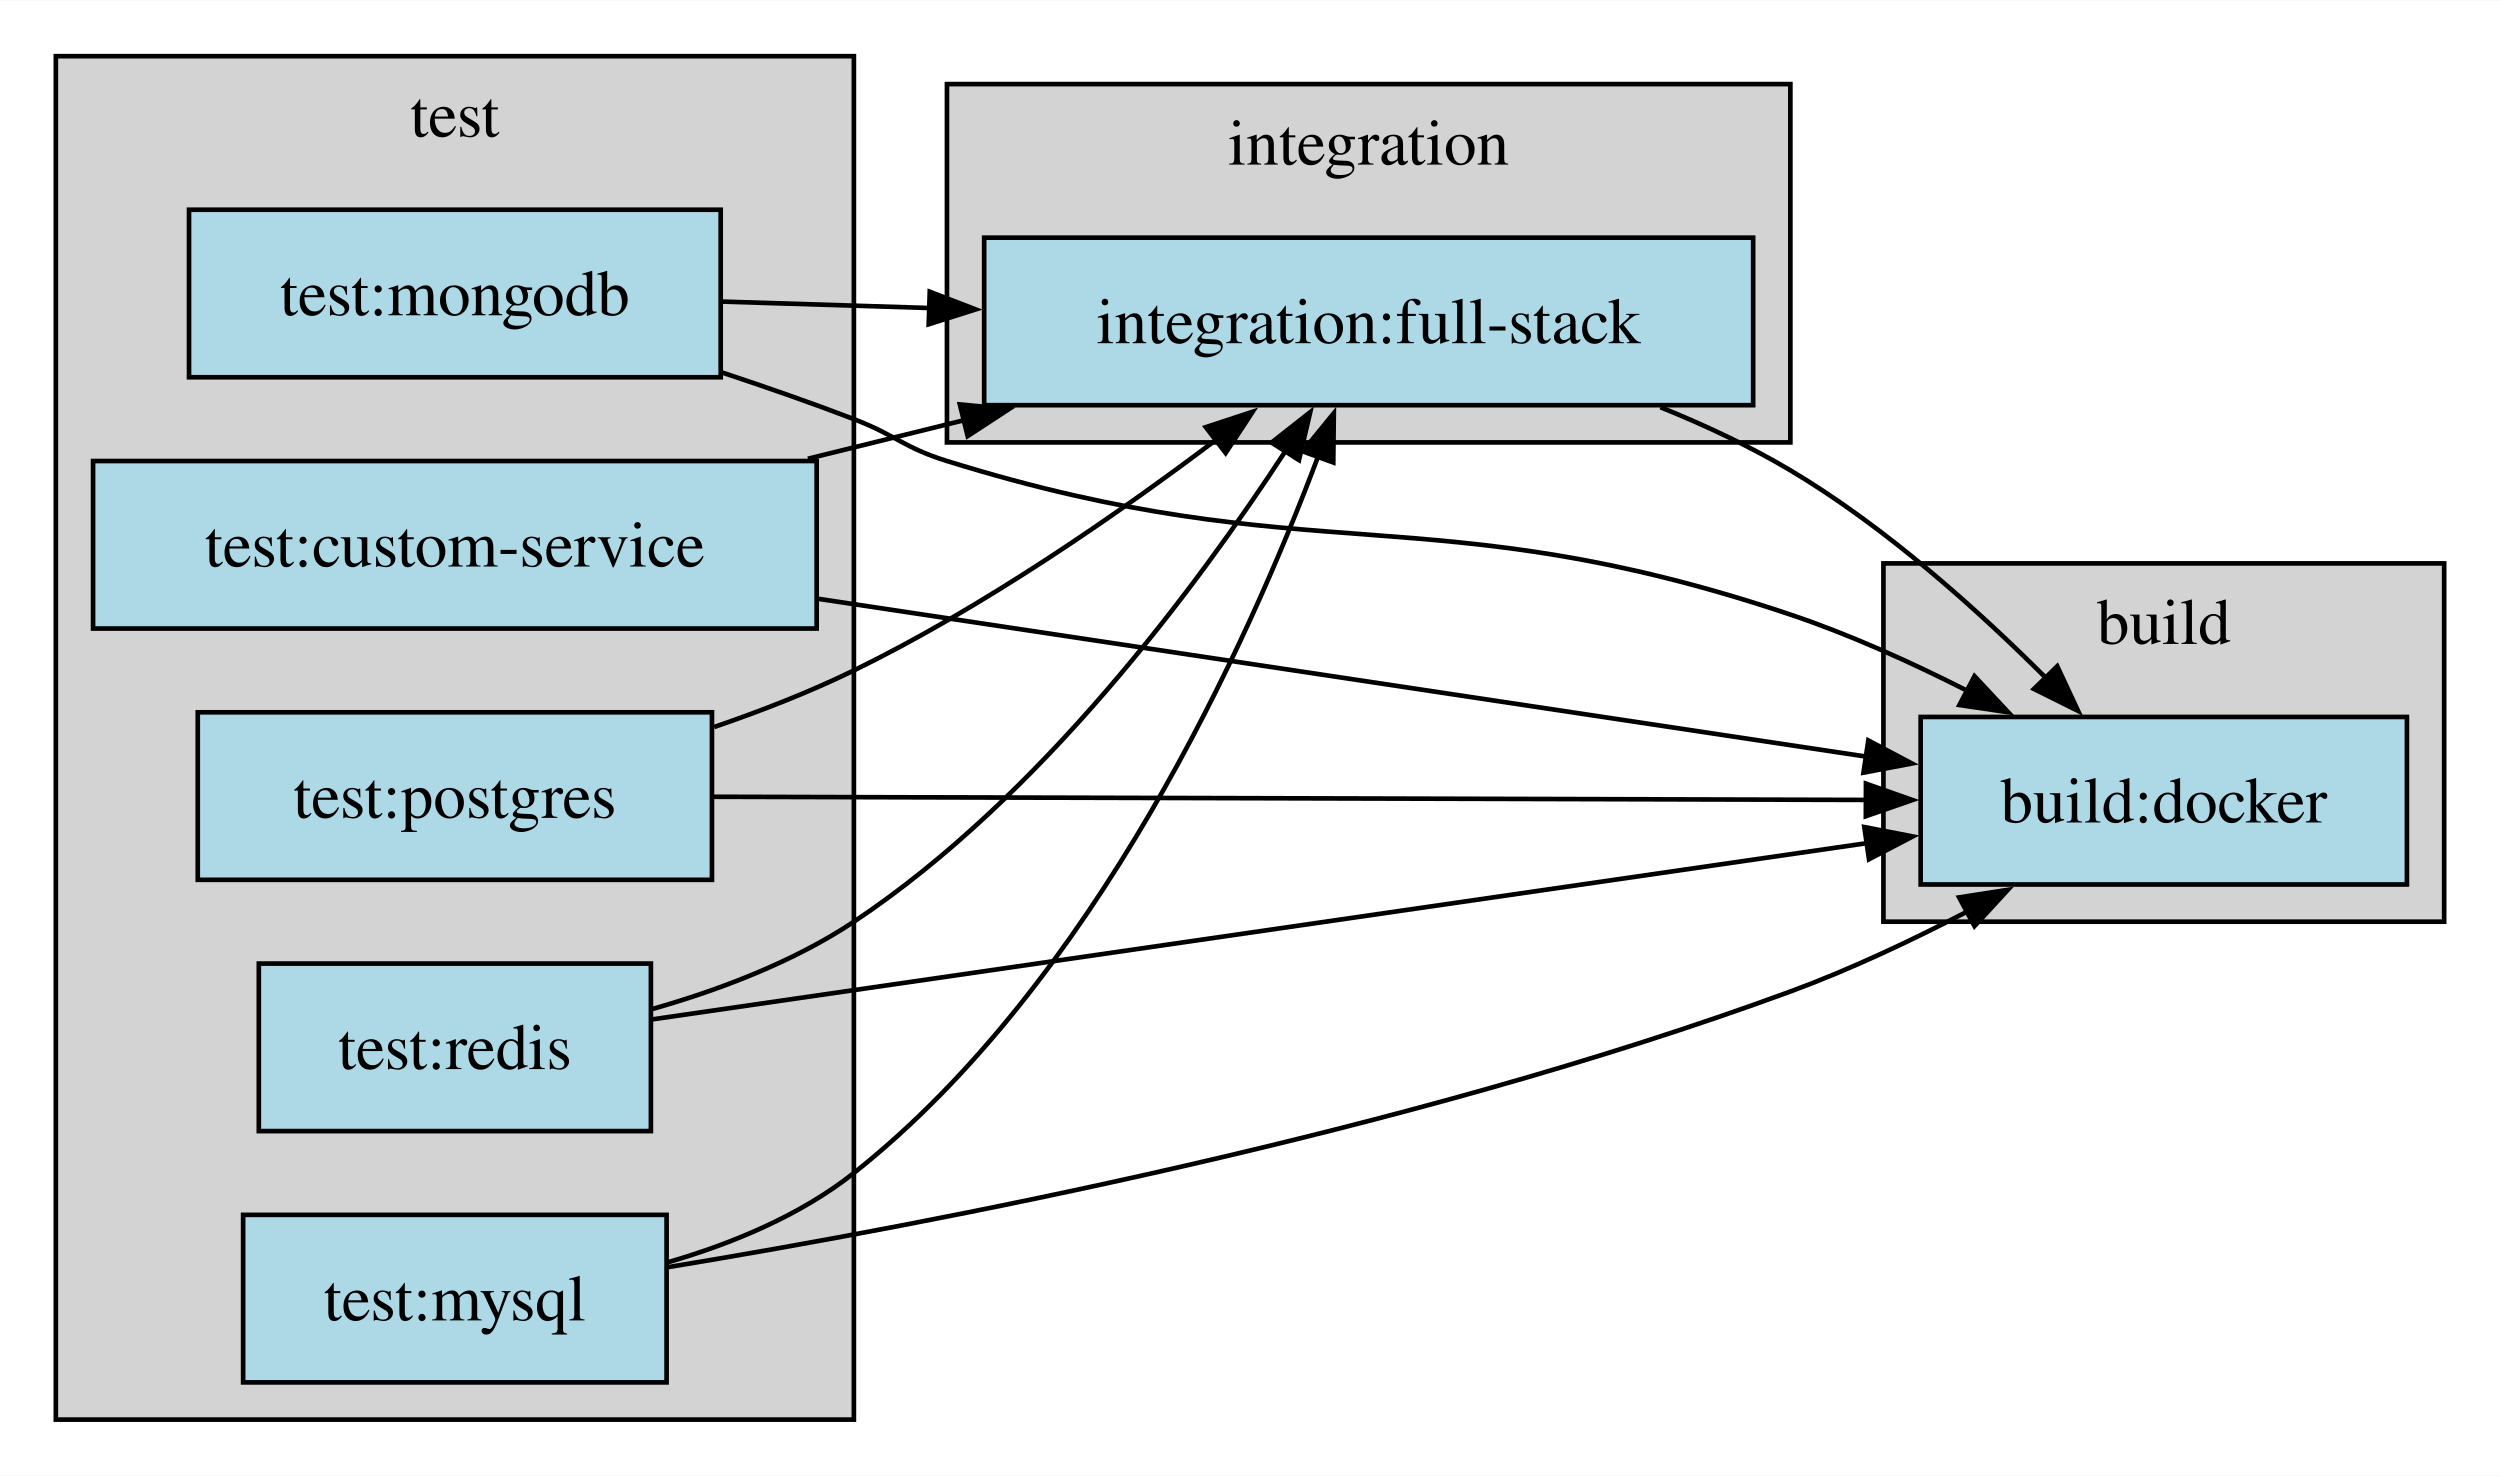
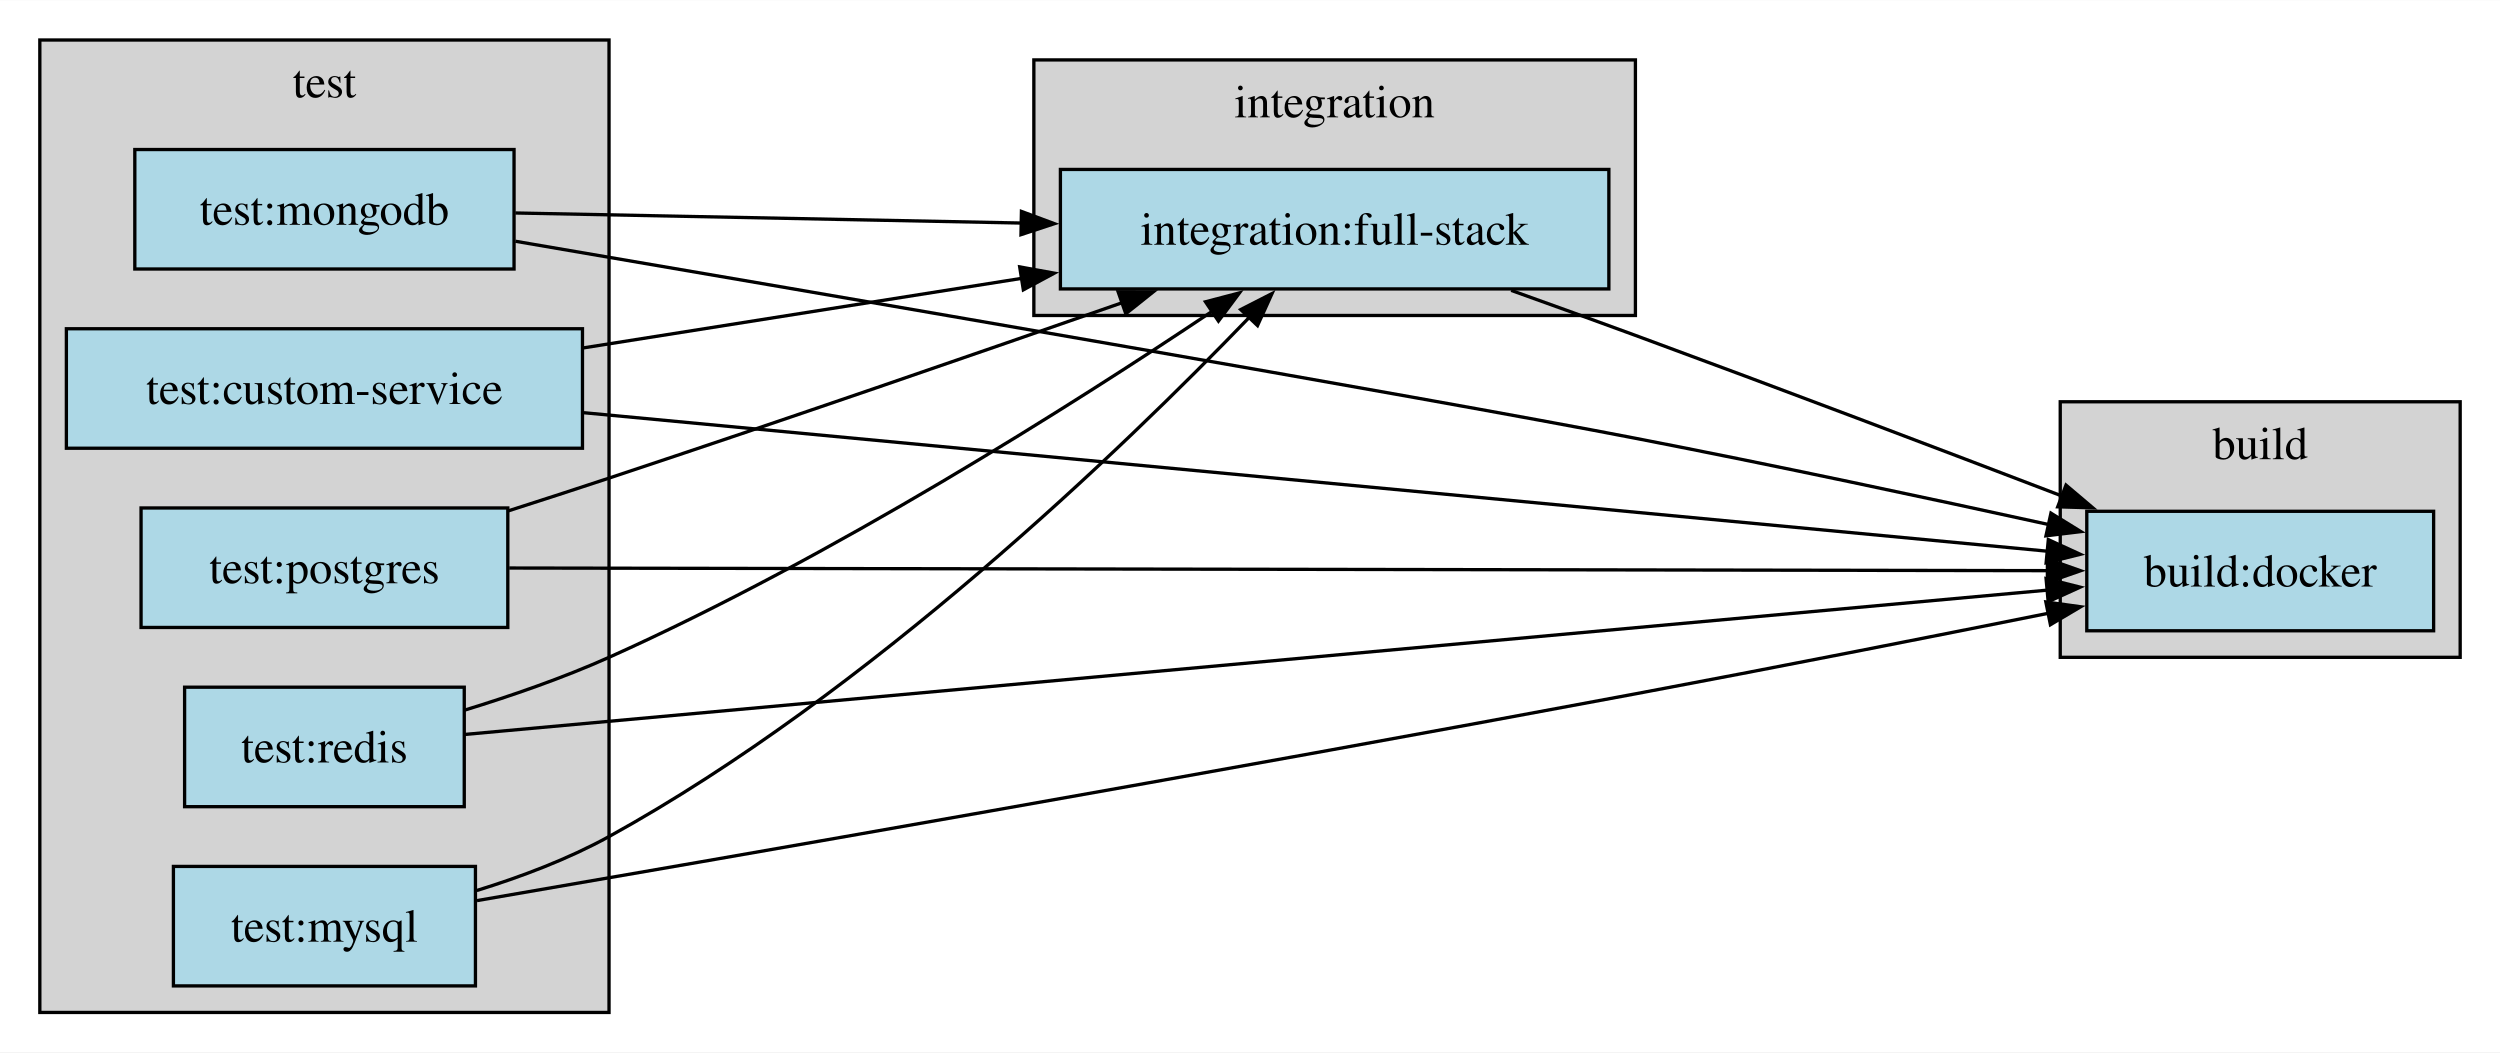
- <svg xmlns="http://www.w3.org/2000/svg" width="537pt" height="317pt" viewBox="0.00 0.00 537.25 317.00">
+ <svg xmlns="http://www.w3.org/2000/svg" xmlns:xlink="http://www.w3.org/1999/xlink" width="753pt" height="317pt" viewBox="0.00 0.00 753.25 317.00">
  <g id="graph0" class="graph" transform="scale(1 1) rotate(0) translate(4 313)">
-     <polygon fill="white" stroke="none" points="-4,4 -4,-313 533.25,-313 533.25,4 -4,4" />
+     <polygon fill="white" stroke="none" points="-4,4 -4,-313 749.25,-313 749.25,4 -4,4" />
    <g id="clust1" class="cluster">
      <polygon fill="lightgrey" stroke="black" points="8,-8 8,-301 179.5,-301 179.5,-8 8,-8" />
      <text text-anchor="middle" x="93.75" y="-283.7" font-family="Times,serif" font-size="14.00">test</text>
    </g>
    <g id="clust2" class="cluster">
-       <polygon fill="lightgrey" stroke="black" points="199.5,-218 199.5,-295 380.75,-295 380.75,-218 199.5,-218" />
-       <text text-anchor="middle" x="290.12" y="-277.7" font-family="Times,serif" font-size="14.00">integration</text>
+       <polygon fill="lightgrey" stroke="black" points="307.5,-218 307.5,-295 488.75,-295 488.75,-218 307.5,-218" />
+       <text text-anchor="middle" x="398.12" y="-277.7" font-family="Times,serif" font-size="14.00">integration</text>
    </g>
    <g id="clust3" class="cluster">
-       <polygon fill="lightgrey" stroke="black" points="400.75,-115 400.75,-192 521.25,-192 521.25,-115 400.75,-115" />
-       <text text-anchor="middle" x="461" y="-174.7" font-family="Times,serif" font-size="14.00">build</text>
+       <polygon fill="lightgrey" stroke="black" points="616.75,-115 616.75,-192 737.25,-192 737.25,-115 616.75,-115" />
+       <text text-anchor="middle" x="677" y="-174.7" font-family="Times,serif" font-size="14.00">build</text>
    </g>
    <g id="node1" class="node">
-       <polygon fill="lightblue" stroke="black" points="149,-160 38.5,-160 38.5,-124 149,-124 149,-160" />
-       <text text-anchor="middle" x="93.75" y="-137.32" font-family="Times,serif" font-size="14.00">test:postgres</text>
+       <g id="a_node1">
+         <a xlink:title="---&#10;stage: test&#10;image: ruby:3.2&#10;services:&#10;- name: postgres:15&#10;  alias: db&#10;variables:&#10;  POSTGRES_DB: test_database&#10;  POSTGRES_USER: test_user&#10;  POSTGRES_PASSWORD: test_password&#10;  DATABASE_URL: postgresql://test_user:test_password@db:5432/test_database&#10;script:&#10;- apt-get update -qq &amp;&amp; apt-get install -y postgresql-client&#10;- echo &quot;Testing PostgreSQL connection...&quot;&#10;- PGPASSWORD=$POSTGRES_PASSWORD psql -h db -U test_user -d test_database -c &quot;SELECT&#10;  version();&quot;&#10;- echo &quot;Running database migrations...&quot;&#10;- echo &quot;Running tests against database...&quot;&#10;">
+           <polygon fill="lightblue" stroke="black" points="149,-160 38.5,-160 38.5,-124 149,-124 149,-160" />
+           <text text-anchor="middle" x="93.75" y="-137.32" font-family="Times,serif" font-size="14.00">test:postgres</text>
+         </a>
+       </g>
    </g>
    <g id="node6" class="node">
-       <polygon fill="lightblue" stroke="black" points="372.75,-262 207.5,-262 207.5,-226 372.75,-226 372.75,-262" />
-       <text text-anchor="middle" x="290.12" y="-239.32" font-family="Times,serif" font-size="14.00">integration:full-stack</text>
+       <g id="a_node6">
+         <a xlink:title="---&#10;stage: integration&#10;image: python:3.11&#10;services:&#10;- name: postgres:15&#10;  alias: database&#10;- name: redis:7-alpine&#10;  alias: redis&#10;- name: elasticsearch:8.11.0&#10;  alias: search&#10;  command:&#10;  - bin/elasticsearch&#10;  - &quot;-Expack.security.enabled=false&quot;&#10;variables:&#10;  POSTGRES_DB: app_db&#10;  POSTGRES_USER: app_user&#10;  POSTGRES_PASSWORD: app_pass&#10;  DATABASE_URL: postgresql://app_user:app_pass@database:5432/app_db&#10;  REDIS_URL: redis://redis:6379&#10;  ELASTICSEARCH_URL: http://search:9200&#10;script:&#10;- pip install psycopg2-binary redis elasticsearch&#10;- echo &quot;Testing all service connections...&quot;&#10;- python -c &quot;import psycopg2; conn = psycopg2.connect('$DATABASE_URL'); print('PostgreSQL&#10;  OK')&quot;&#10;- python -c &quot;import redis; r = redis.from_url('$REDIS_URL'); r.ping(); print('Redis&#10;  OK')&quot;&#10;- sleep 10&#10;- python -c &quot;from elasticsearch import Elasticsearch; es = Elasticsearch(['$ELASTICSEARCH_URL']);&#10;  print('Elasticsearch OK')&quot;&#10;- echo &quot;Running full integration tests...&quot;&#10;">
+           <polygon fill="lightblue" stroke="black" points="480.75,-262 315.5,-262 315.5,-226 480.75,-226 480.75,-262" />
+           <text text-anchor="middle" x="398.12" y="-239.32" font-family="Times,serif" font-size="14.00">integration:full-stack</text>
+         </a>
+       </g>
    </g>
    <g id="edge1" class="edge">
-       <path fill="none" stroke="black" d="M149.47,-156.84C159.66,-160.33 170.06,-164.39 179.5,-169 207.35,-182.6 236.18,-202.59 257.28,-218.52" />
-       <polygon fill="black" stroke="black" points="255.13,-221.28 265.2,-224.59 259.39,-215.73 255.13,-221.28" />
+       <path fill="none" stroke="black" d="M149.06,-159.1C159.19,-162.34 169.68,-165.74 179.5,-169 231.78,-186.33 290.84,-206.74 334.23,-221.89" />
+       <polygon fill="black" stroke="black" points="332.89,-225.13 343.49,-225.12 335.2,-218.52 332.89,-225.13" />
    </g>
    <g id="node7" class="node">
-       <polygon fill="lightblue" stroke="black" points="513.25,-159 408.75,-159 408.75,-123 513.25,-123 513.25,-159" />
-       <text text-anchor="middle" x="461" y="-136.32" font-family="Times,serif" font-size="14.00">build:docker</text>
+       <g id="a_node7">
+         <a xlink:title="---&#10;stage: build&#10;image: docker:24-cli&#10;services:&#10;- name: docker:24-dind&#10;  alias: docker&#10;variables:&#10;  DOCKER_HOST: tcp://docker:2376&#10;  DOCKER_TLS_CERTDIR: &quot;/certs&quot;&#10;  DOCKER_TLS_VERIFY: 1&#10;  DOCKER_CERT_PATH: &quot;$DOCKER_TLS_CERTDIR/client&quot;&#10;  IMAGE_TAG: &quot;$CI_COMMIT_SHORT_SHA&quot;&#10;script:&#10;- echo &quot;Building Docker image...&quot;&#10;- docker info&#10;- |&#10;  cat &gt; Dockerfile &lt;&lt;EOF&#10;  FROM alpine:3.19&#10;  RUN apk add --no-cache curl&#10;  CMD [&quot;echo&quot;, &quot;Hello from Docker&quot;]&#10;  EOF&#10;- docker build -t test-app:$IMAGE_TAG .&#10;- docker images&#10;- docker run --rm test-app:$IMAGE_TAG&#10;- echo &quot;Docker build completed successfully&quot;&#10;">
+           <polygon fill="lightblue" stroke="black" points="729.25,-159 624.75,-159 624.75,-123 729.25,-123 729.25,-159" />
+           <text text-anchor="middle" x="677" y="-136.32" font-family="Times,serif" font-size="14.00">build:docker</text>
+         </a>
+       </g>
    </g>
    <g id="edge6" class="edge">
-       <path fill="none" stroke="black" d="M149.43,-141.85C215.79,-141.67 327.43,-141.36 397.24,-141.17" />
-       <polygon fill="black" stroke="black" points="396.99,-144.67 406.98,-141.15 396.97,-137.67 396.99,-144.67" />
+       <path fill="none" stroke="black" d="M149.43,-141.91C257.63,-141.72 498.44,-141.31 613.04,-141.11" />
+       <polygon fill="black" stroke="black" points="612.89,-144.61 622.88,-141.09 612.87,-137.61 612.89,-144.61" />
    </g>
    <g id="node2" class="node">
-       <polygon fill="lightblue" stroke="black" points="135.88,-106 51.62,-106 51.62,-70 135.88,-70 135.88,-106" />
-       <text text-anchor="middle" x="93.75" y="-83.33" font-family="Times,serif" font-size="14.00">test:redis</text>
+       <g id="a_node2">
+         <a xlink:title="---&#10;stage: test&#10;image: node:18&#10;services:&#10;- name: redis:7-alpine&#10;  alias: cache&#10;variables:&#10;  REDIS_URL: redis://cache:6379&#10;script:&#10;- apt-get update -qq &amp;&amp; apt-get install -y redis-tools&#10;- echo &quot;Testing Redis connection...&quot;&#10;- redis-cli -h cache ping&#10;- redis-cli -h cache SET test_key &quot;test_value&quot;&#10;- redis-cli -h cache GET test_key&#10;- echo &quot;Running cache integration tests...&quot;&#10;">
+           <polygon fill="lightblue" stroke="black" points="135.88,-106 51.62,-106 51.62,-70 135.88,-70 135.88,-106" />
+           <text text-anchor="middle" x="93.75" y="-83.33" font-family="Times,serif" font-size="14.00">test:redis</text>
+         </a>
+       </g>
    </g>
    <g id="edge2" class="edge">
-       <path fill="none" stroke="black" d="M136.06,-96.2C150.59,-100.33 166.52,-106.36 179.5,-115 219.55,-141.66 253.2,-186.98 272.27,-216.18" />
-       <polygon fill="black" stroke="black" points="269.25,-217.96 277.57,-224.51 275.15,-214.2 269.25,-217.96" />
+       <path fill="none" stroke="black" d="M135.97,-99.08C150.04,-103.4 165.69,-108.81 179.5,-115 246.65,-145.13 319.13,-191.08 361.2,-219.24" />
+       <polygon fill="black" stroke="black" points="359.21,-222.12 369.45,-224.8 363.12,-216.31 359.21,-222.12" />
    </g>
    <g id="edge7" class="edge">
-       <path fill="none" stroke="black" d="M136.29,-94.03C200.14,-103.29 322.81,-121.09 397.44,-131.92" />
-       <polygon fill="black" stroke="black" points="396.64,-135.34 407.04,-133.32 397.65,-128.42 396.64,-135.34" />
+       <path fill="none" stroke="black" d="M136.09,-91.77C236.46,-100.92 493.58,-124.37 613.13,-135.27" />
+       <polygon fill="black" stroke="black" points="612.48,-138.72 622.75,-136.14 613.11,-131.75 612.48,-138.72" />
    </g>
    <g id="node3" class="node">
-       <polygon fill="lightblue" stroke="black" points="139.25,-52 48.25,-52 48.25,-16 139.25,-16 139.25,-52" />
-       <text text-anchor="middle" x="93.75" y="-29.32" font-family="Times,serif" font-size="14.00">test:mysql</text>
+       <g id="a_node3">
+         <a xlink:title="---&#10;stage: test&#10;image: ruby:3.2&#10;services:&#10;- name: mysql:8.0&#10;  alias: mysql&#10;variables:&#10;  MYSQL_ROOT_PASSWORD: root_password&#10;  MYSQL_DATABASE: test_db&#10;  MYSQL_USER: test_user&#10;  MYSQL_PASSWORD: test_pass&#10;  DATABASE_URL: mysql2://test_user:test_pass@mysql:3306/test_db&#10;script:&#10;- apt-get update -qq &amp;&amp; apt-get install -y default-mysql-client&#10;- echo &quot;Waiting for MySQL to be ready...&quot;&#10;- sleep 10&#10;- mysql -h mysql -u test_user -ptest_pass test_db -e &quot;SELECT 'MySQL connection successful';&quot;&#10;- echo &quot;Running MySQL tests...&quot;&#10;">
+           <polygon fill="lightblue" stroke="black" points="139.25,-52 48.25,-52 48.25,-16 139.25,-16 139.25,-52" />
+           <text text-anchor="middle" x="93.75" y="-29.32" font-family="Times,serif" font-size="14.00">test:mysql</text>
+         </a>
+       </g>
    </g>
    <g id="edge3" class="edge">
-       <path fill="none" stroke="black" d="M139.5,-41.8C153.36,-45.83 168,-51.89 179.5,-61 231.27,-102 264.11,-174.67 279.27,-215" />
-       <polygon fill="black" stroke="black" points="275.94,-216.08 282.64,-224.28 282.52,-213.68 275.94,-216.08" />
+       <path fill="none" stroke="black" d="M139.65,-44.74C152.93,-48.84 167.19,-54.22 179.5,-61 257.87,-104.2 334.38,-177.99 372.36,-217.38" />
+       <polygon fill="black" stroke="black" points="369.82,-219.78 379.26,-224.6 374.89,-214.95 369.82,-219.78" />
    </g>
    <g id="edge9" class="edge">
-       <path fill="none" stroke="black" d="M139.35,-40.73C196.48,-50.14 298,-69.6 380.75,-100 393.46,-104.67 406.73,-110.93 418.69,-117.15" />
-       <polygon fill="black" stroke="black" points="417.02,-120.22 427.49,-121.85 420.32,-114.05 417.02,-120.22" />
+       <path fill="none" stroke="black" d="M139.71,-41.7C212.92,-54.3 362.43,-80.3 488.75,-104 530.37,-111.81 577.09,-121.04 613.45,-128.33" />
+       <polygon fill="black" stroke="black" points="612.41,-131.69 622.91,-130.23 613.79,-124.83 612.41,-131.69" />
    </g>
    <g id="node4" class="node">
-       <polygon fill="lightblue" stroke="black" points="150.88,-268 36.62,-268 36.62,-232 150.88,-232 150.88,-268" />
-       <text text-anchor="middle" x="93.75" y="-245.32" font-family="Times,serif" font-size="14.00">test:mongodb</text>
+       <g id="a_node4">
+         <a xlink:title="---&#10;stage: test&#10;image: node:18&#10;services:&#10;- name: mongo:7&#10;  alias: mongodb&#10;variables:&#10;  MONGODB_URL: mongodb://mongodb:27017/test_db&#10;script:&#10;- apt-get update -qq &amp;&amp; apt-get install -y curl gnupg&#10;- curl -fsSL https://www.mongodb.org/static/pgp/server-7.0.asc | gpg --dearmor -o&#10;  /usr/share/keyrings/mongodb-archive-keyring.gpg&#10;- echo &quot;deb [signed-by=/usr/share/keyrings/mongodb-archive-keyring.gpg] http://repo.mongodb.org/apt/debian&#10;  bullseye/mongodb-org/7.0 main&quot; | tee /etc/apt/sources.list.d/mongodb-org-7.0.list&#10;- apt-get update -qq &amp;&amp; apt-get install -y mongodb-mongosh&#10;- echo &quot;Testing MongoDB connection...&quot;&#10;- mongosh $MONGODB_URL --eval &quot;db.version()&quot;&#10;- echo &quot;Running MongoDB tests...&quot;&#10;">
+           <polygon fill="lightblue" stroke="black" points="150.88,-268 36.62,-268 36.62,-232 150.88,-232 150.88,-268" />
+           <text text-anchor="middle" x="93.75" y="-245.32" font-family="Times,serif" font-size="14.00">test:mongodb</text>
+         </a>
+       </g>
    </g>
    <g id="edge4" class="edge">
-       <path fill="none" stroke="black" d="M151.23,-248.26C165.3,-247.82 180.76,-247.34 196.09,-246.87" />
-       <polygon fill="black" stroke="black" points="195.8,-250.38 205.68,-246.58 195.58,-243.39 195.8,-250.38" />
+       <path fill="none" stroke="black" d="M151.27,-248.88C194.09,-248.03 253.85,-246.84 303.74,-245.85" />
+       <polygon fill="black" stroke="black" points="303.76,-249.35 313.69,-245.66 303.62,-242.35 303.76,-249.35" />
    </g>
    <g id="edge10" class="edge">
-       <path fill="none" stroke="black" d="M151.14,-233.03C160.67,-229.88 170.41,-226.48 179.5,-223 188.6,-219.51 190.19,-216.89 199.5,-214 277.69,-189.69 303.12,-207.05 380.75,-181 393.52,-176.71 406.81,-170.69 418.77,-164.62" />
-       <polygon fill="black" stroke="black" points="420.32,-167.76 427.56,-160.02 417.07,-161.56 420.32,-167.76" />
+       <path fill="none" stroke="black" d="M151.3,-240.36C244.16,-224.49 425.01,-193.38 488.75,-181 530.45,-172.9 577.17,-162.92 613.52,-154.95" />
+       <polygon fill="black" stroke="black" points="613.95,-158.44 622.97,-152.88 612.45,-151.61 613.95,-158.44" />
    </g>
    <g id="node5" class="node">
-       <polygon fill="lightblue" stroke="black" points="171.5,-214 16,-214 16,-178 171.5,-178 171.5,-214" />
-       <text text-anchor="middle" x="93.75" y="-191.32" font-family="Times,serif" font-size="14.00">test:custom-service</text>
+       <g id="a_node5">
+         <a xlink:title="---&#10;stage: test&#10;image: alpine:3.19&#10;services:&#10;- name: nginx:alpine&#10;  alias: webserver&#10;  entrypoint:&#10;  - nginx&#10;  - &quot;-g&quot;&#10;  - daemon off;&#10;script:&#10;- apk add --no-cache curl&#10;- sleep 5&#10;- echo &quot;Testing custom service with entrypoint...&quot;&#10;- curl -f http://webserver:80 || echo &quot;Service is running&quot;&#10;">
+           <polygon fill="lightblue" stroke="black" points="171.5,-214 16,-214 16,-178 171.5,-178 171.5,-214" />
+           <text text-anchor="middle" x="93.75" y="-191.32" font-family="Times,serif" font-size="14.00">test:custom-service</text>
+         </a>
+       </g>
    </g>
    <g id="edge5" class="edge">
-       <path fill="none" stroke="black" d="M169.62,-214.49C180.61,-217.2 192,-220.02 203.19,-222.78" />
-       <polygon fill="black" stroke="black" points="202.27,-226.16 212.82,-225.16 203.95,-219.36 202.27,-226.16" />
+       <path fill="none" stroke="black" d="M171.83,-208.24C212.07,-214.62 261.61,-222.49 303.98,-229.21" />
+       <polygon fill="black" stroke="black" points="303.23,-232.64 313.66,-230.75 304.33,-225.73 303.23,-232.64" />
    </g>
    <g id="edge11" class="edge">
-       <path fill="none" stroke="black" d="M171.76,-184.4C238.76,-174.32 334.63,-159.88 397.1,-150.47" />
-       <polygon fill="black" stroke="black" points="397.5,-153.95 406.87,-149 396.46,-147.03 397.5,-153.95" />
+       <path fill="none" stroke="black" d="M171.94,-188.7C288.14,-177.7 505.8,-157.1 613.02,-146.96" />
+       <polygon fill="black" stroke="black" points="613.16,-150.46 622.79,-146.04 612.5,-143.49 613.16,-150.46" />
    </g>
    <g id="edge8" class="edge">
-       <path fill="none" stroke="black" d="M352.83,-225.56C362.47,-221.67 372.09,-217.15 380.75,-212 401.24,-199.81 421.22,-181.86 435.99,-167.06" />
-       <polygon fill="black" stroke="black" points="438.1,-169.9 442.58,-160.3 433.09,-165.02 438.1,-169.9" />
+       <path fill="none" stroke="black" d="M451.32,-225.56C463.61,-221.16 476.66,-216.45 488.75,-212 531.96,-196.1 580.57,-177.65 617.43,-163.54" />
+       <polygon fill="black" stroke="black" points="618.49,-166.89 626.58,-160.04 615.99,-160.35 618.49,-166.89" />
    </g>
  </g>
</svg>
